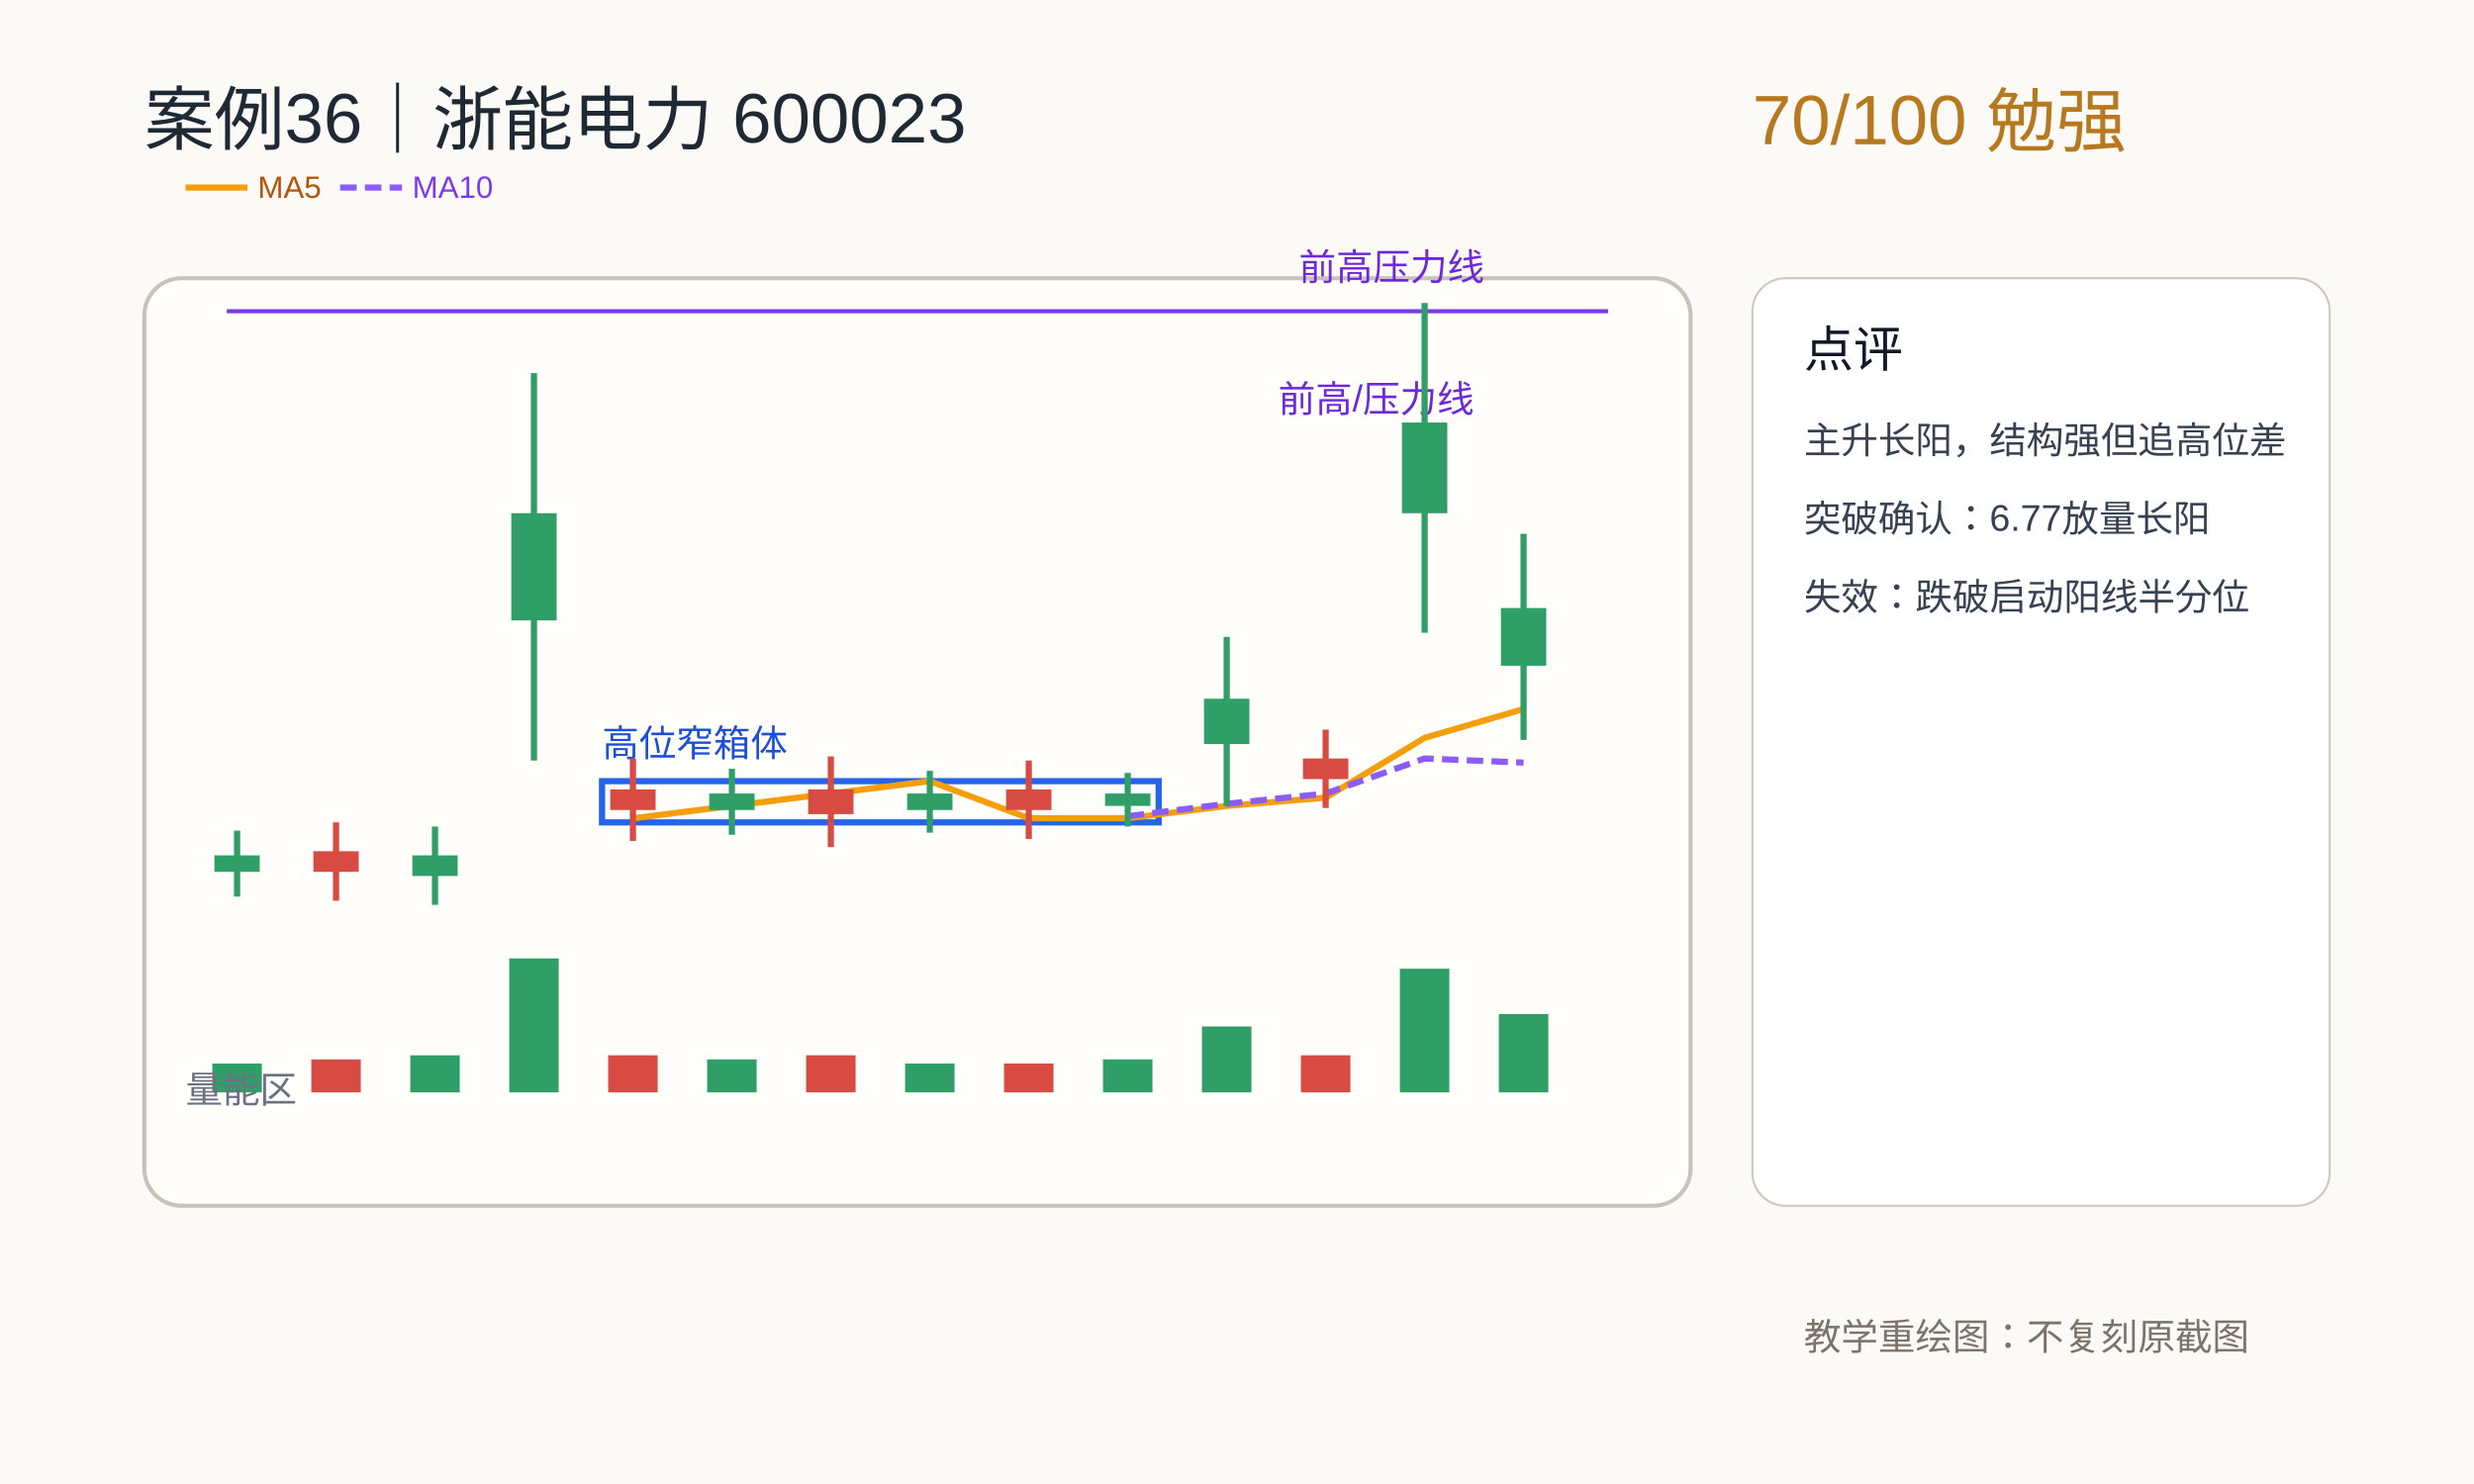
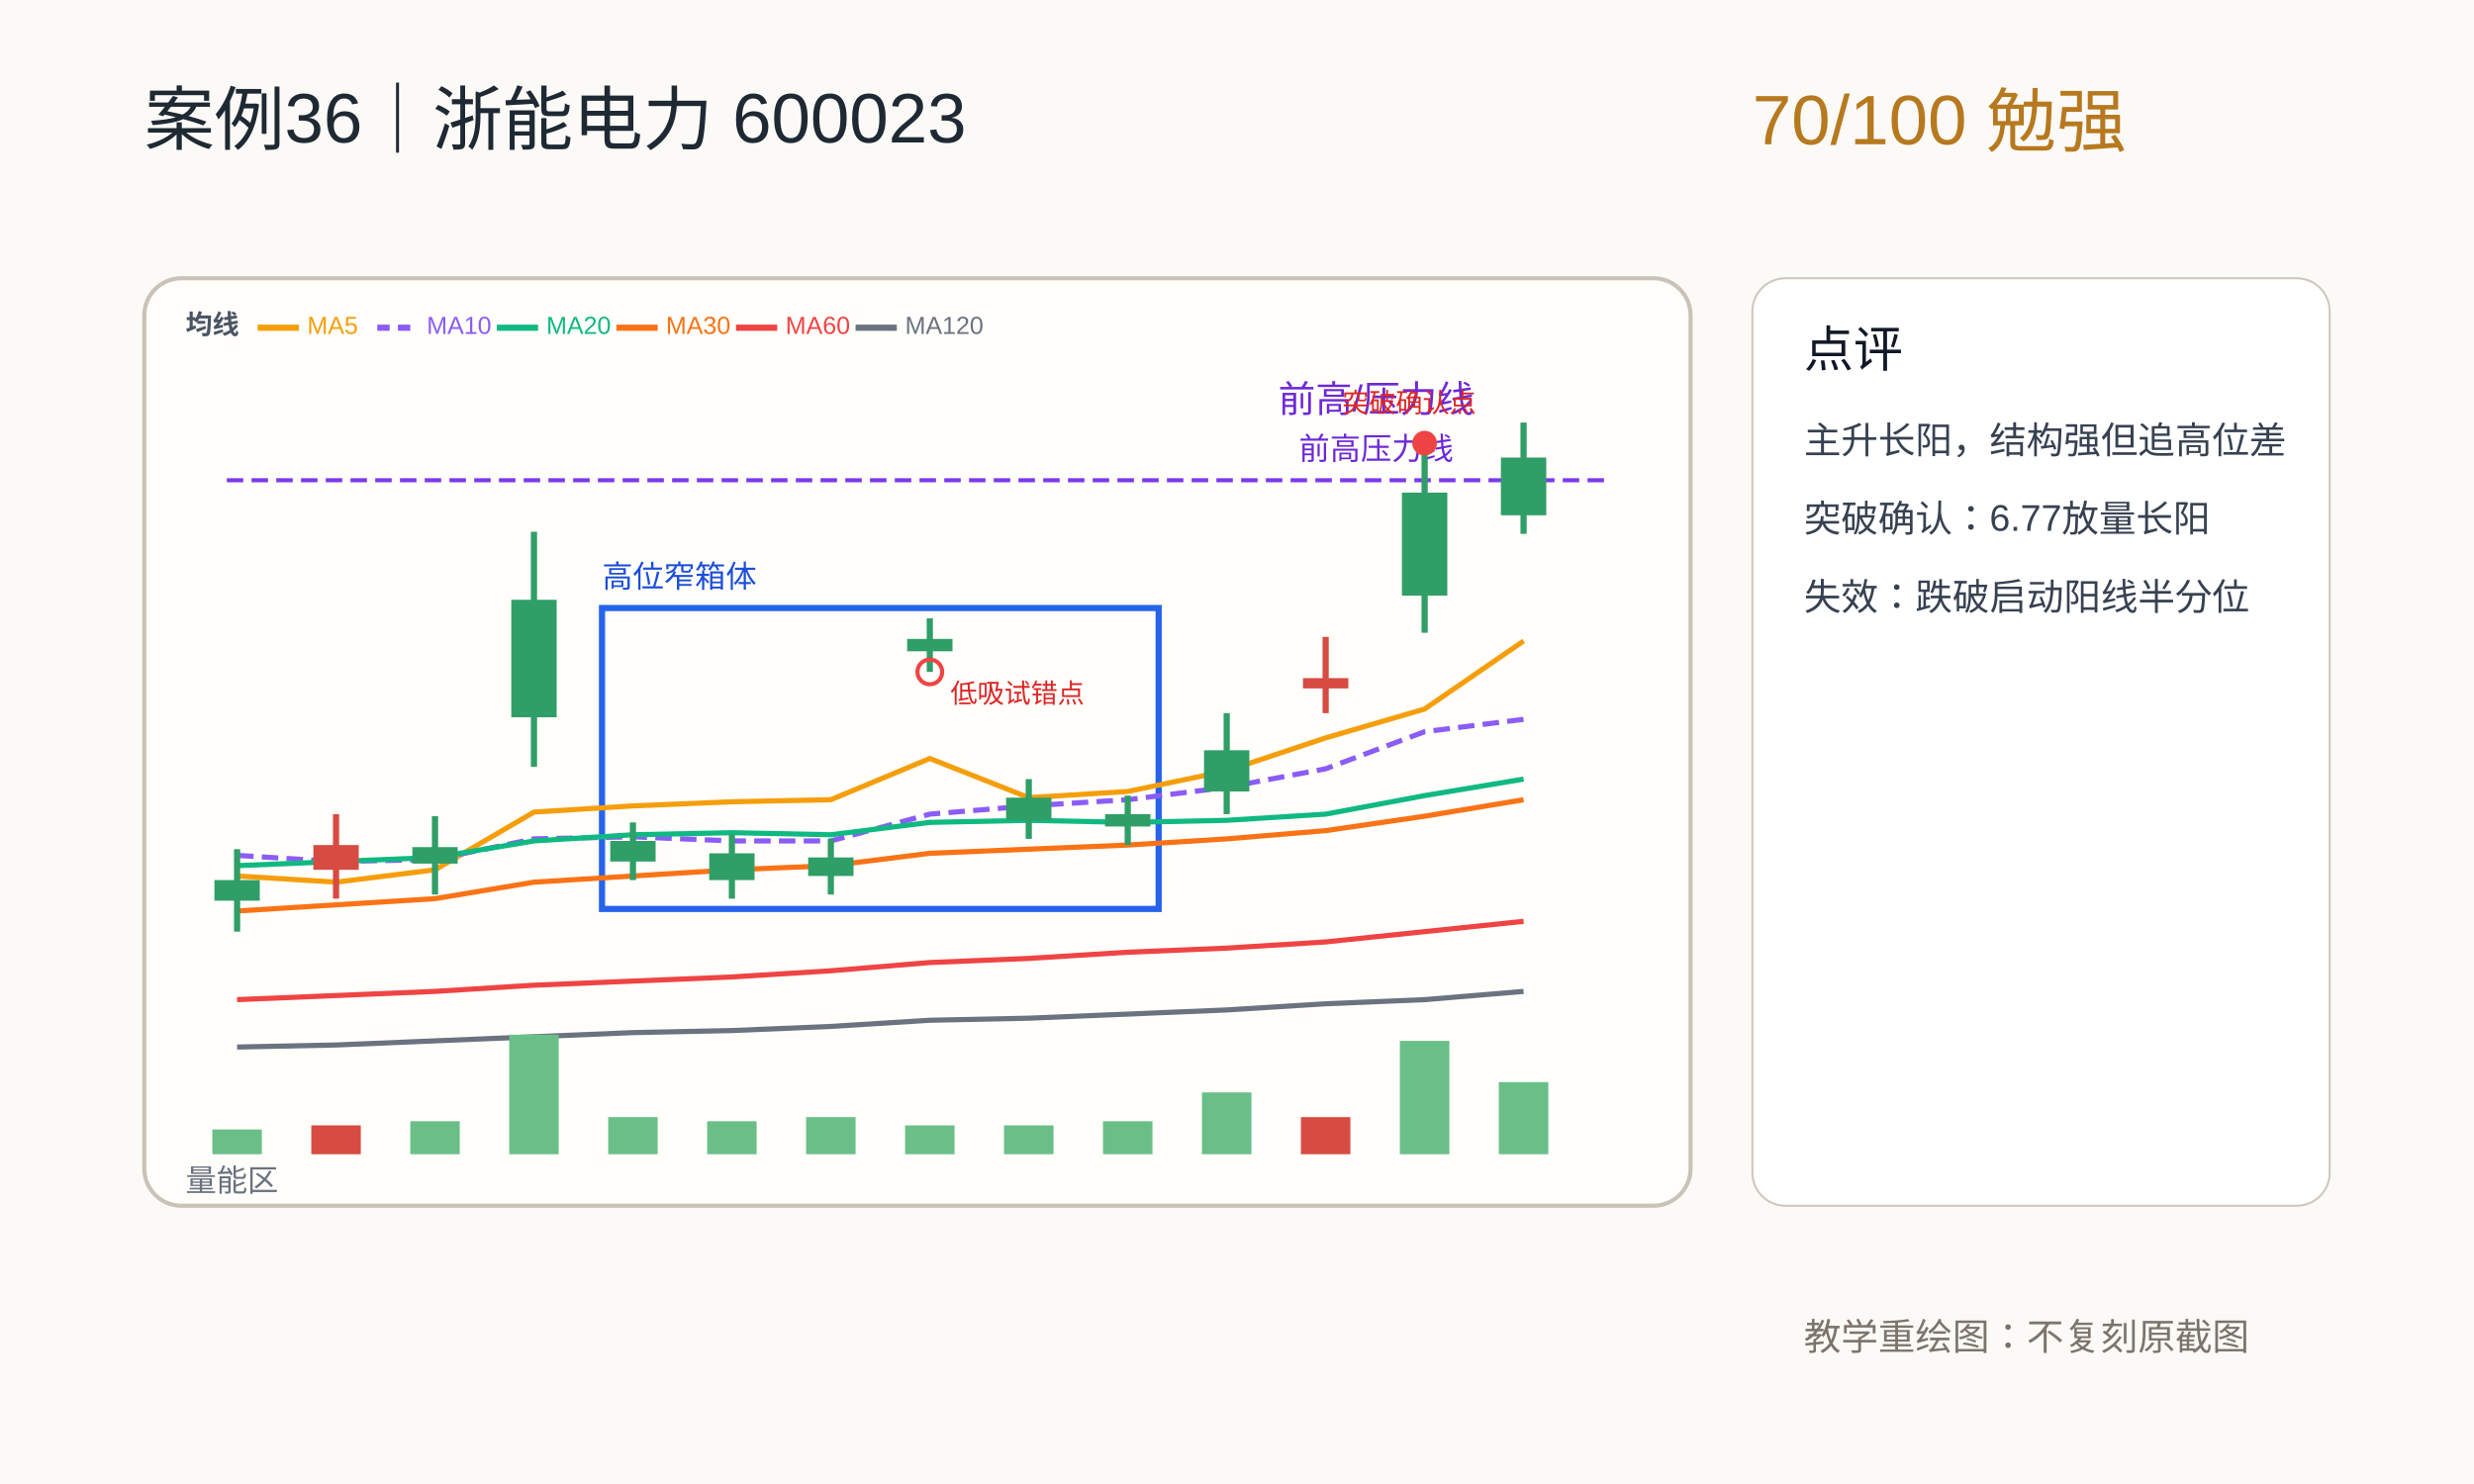
<svg xmlns="http://www.w3.org/2000/svg" width="1200" height="720" viewBox="0 0 1200 720">
  <rect width="1200" height="720" fill="#fbfaf7" />
  <rect x="70" y="135" width="750" height="450" rx="18" fill="#fffefb" stroke="#c9c2b8" stroke-width="2" />
  <text x="70" y="70" font-size="34" font-family="PingFang SC, Arial" fill="#1f2933">案例36｜浙能电力 600023</text>
  <text x="850" y="70" font-size="34" font-family="PingFang SC, Arial" fill="#b7791f">70/100  勉强</text>
  <text x="620" y="200" font-size="18" font-family="PingFang SC, Arial" fill="#6d28d9">前高/压力线</text>
-   <line x1="110" y1="151" x2="780" y2="151" stroke="#7c3aed" stroke-width="2" />
-   <text x="630" y="136" font-size="18" font-family="PingFang SC, Arial" fill="#6d28d9">前高压力线</text>
-   <rect x="292" y="379" width="270" height="20" fill="none" stroke="#2563eb" stroke-width="3" />
-   <text x="292" y="367" font-size="18" font-family="PingFang SC, Arial" fill="#1d4ed8">高位窄箱体</text>
-   <polyline points="307,397 355,391 403,385 451,379 499,397 547,397 595,391 643,387 691,358 739,344" fill="none" stroke="#f59e0b" stroke-width="3" />
-   <polyline points="547,396 595,390 643,385 691,368 739,370" fill="none" stroke="#8b5cf6" stroke-width="3" stroke-dasharray="8,4" />
-   <line x1="90" y1="91" x2="120" y2="91" stroke="#f59e0b" stroke-width="3" />
-   <text x="125" y="96" font-size="15" font-family="PingFang SC, Arial" fill="#b45309">MA5</text>
-   <line x1="165" y1="91" x2="195" y2="91" stroke="#8b5cf6" stroke-width="3" stroke-dasharray="8,4" />
-   <text x="200" y="96" font-size="15" font-family="PingFang SC, Arial" fill="#7c3aed">MA10</text>
-   <line x1="115" y1="403" x2="115" y2="435" stroke="#2f9e67" stroke-width="3" />
-   <rect x="104" y="415" width="22" height="8" fill="#2f9e67" />
-   <line x1="163" y1="399" x2="163" y2="437" stroke="#d74b42" stroke-width="3" />
-   <rect x="152" y="413" width="22" height="10" fill="#d74b42" />
-   <line x1="211" y1="401" x2="211" y2="439" stroke="#2f9e67" stroke-width="3" />
-   <rect x="200" y="415" width="22" height="10" fill="#2f9e67" />
-   <line x1="259" y1="181" x2="259" y2="369" stroke="#2f9e67" stroke-width="3" />
-   <rect x="248" y="249" width="22" height="52" fill="#2f9e67" />
-   <line x1="307" y1="368" x2="307" y2="408" stroke="#d74b42" stroke-width="3" />
-   <rect x="296" y="383" width="22" height="10" fill="#d74b42" />
-   <line x1="355" y1="373" x2="355" y2="405" stroke="#2f9e67" stroke-width="3" />
-   <rect x="344" y="385" width="22" height="8" fill="#2f9e67" />
-   <line x1="403" y1="367" x2="403" y2="411" stroke="#d74b42" stroke-width="3" />
-   <rect x="392" y="383" width="22" height="12" fill="#d74b42" />
-   <line x1="451" y1="374" x2="451" y2="404" stroke="#2f9e67" stroke-width="3" />
-   <rect x="440" y="385" width="22" height="8" fill="#2f9e67" />
-   <line x1="499" y1="369" x2="499" y2="407" stroke="#d74b42" stroke-width="3" />
-   <rect x="488" y="383" width="22" height="10" fill="#d74b42" />
-   <line x1="547" y1="375" x2="547" y2="401" stroke="#2f9e67" stroke-width="3" />
-   <rect x="536" y="385" width="22" height="6" fill="#2f9e67" />
-   <line x1="595" y1="309" x2="595" y2="391" stroke="#2f9e67" stroke-width="3" />
-   <rect x="584" y="339" width="22" height="22" fill="#2f9e67" />
-   <line x1="643" y1="354" x2="643" y2="392" stroke="#d74b42" stroke-width="3" />
-   <rect x="632" y="368" width="22" height="10" fill="#d74b42" />
-   <line x1="691" y1="147" x2="691" y2="307" stroke="#2f9e67" stroke-width="3" />
-   <rect x="680" y="205" width="22" height="44" fill="#2f9e67" />
-   <line x1="739" y1="259" x2="739" y2="359" stroke="#2f9e67" stroke-width="3" />
-   <rect x="728" y="295" width="22" height="28" fill="#2f9e67" />
-   <rect x="103" y="516" width="24" height="14" fill="#2f9e67" />
-   <rect x="151" y="514" width="24" height="16" fill="#d74b42" />
-   <rect x="199" y="512" width="24" height="18" fill="#2f9e67" />
-   <rect x="247" y="465" width="24" height="65" fill="#2f9e67" />
-   <rect x="295" y="512" width="24" height="18" fill="#d74b42" />
-   <rect x="343" y="514" width="24" height="16" fill="#2f9e67" />
-   <rect x="391" y="512" width="24" height="18" fill="#d74b42" />
-   <rect x="439" y="516" width="24" height="14" fill="#2f9e67" />
-   <rect x="487" y="516" width="24" height="14" fill="#d74b42" />
-   <rect x="535" y="514" width="24" height="16" fill="#2f9e67" />
-   <rect x="583" y="498" width="24" height="32" fill="#2f9e67" />
-   <rect x="631" y="512" width="24" height="18" fill="#d74b42" />
-   <rect x="679" y="470" width="24" height="60" fill="#2f9e67" />
-   <rect x="727" y="492" width="24" height="38" fill="#2f9e67" />
-   <text x="90" y="535" font-size="18" font-family="PingFang SC, Arial" fill="#6b7280">量能区</text>
+   <text x="90" y="162" font-size="13" font-family="PingFang SC, Arial" fill="#4b5563" font-weight="bold">均线</text>
+   <line x1="125" y1="159" x2="145" y2="159" stroke="#f59e0b" stroke-width="3" />
+   <text x="149" y="162" font-size="12" font-family="PingFang SC, Arial" fill="#f59e0b">MA5</text>
+   <line x1="183" y1="159" x2="203" y2="159" stroke="#8b5cf6" stroke-width="3" stroke-dasharray="6,4" />
+   <text x="207" y="162" font-size="12" font-family="PingFang SC, Arial" fill="#8b5cf6">MA10</text>
+   <line x1="241" y1="159" x2="261" y2="159" stroke="#10b981" stroke-width="3" />
+   <text x="265" y="162" font-size="12" font-family="PingFang SC, Arial" fill="#10b981">MA20</text>
+   <line x1="299" y1="159" x2="319" y2="159" stroke="#f97316" stroke-width="3" />
+   <text x="323" y="162" font-size="12" font-family="PingFang SC, Arial" fill="#f97316">MA30</text>
+   <line x1="357" y1="159" x2="377" y2="159" stroke="#ef4444" stroke-width="3" />
+   <text x="381" y="162" font-size="12" font-family="PingFang SC, Arial" fill="#ef4444">MA60</text>
+   <line x1="415" y1="159" x2="435" y2="159" stroke="#6b7280" stroke-width="3" />
+   <text x="439" y="162" font-size="12" font-family="PingFang SC, Arial" fill="#6b7280">MA120</text>
+   <line x1="110" y1="233" x2="780" y2="233" stroke="#7c3aed" stroke-width="2" stroke-dasharray="8,4" />
+   <text x="630" y="223" font-size="15" font-family="PingFang SC, Arial" fill="#6d28d9">前高压力线</text>
+   <rect x="292" y="295" width="270" height="146" fill="none" stroke="#2563eb" stroke-width="3" />
+   <text x="292" y="285" font-size="15" font-family="PingFang SC, Arial" fill="#1d4ed8">高位窄箱体</text>
+   <polyline points="115,425 163,428 211,422 259,394 307,391 355,389 403,388 451,368 499,387 547,384 595,374 643,358 691,344 739,311" fill="none" stroke="#f59e0b" stroke-width="2.5" />
+   <polyline points="115,415 163,418 211,417 259,407 307,406 355,408 403,408 451,395 499,391 547,388 595,382 643,373 691,355 739,349" fill="none" stroke="#8b5cf6" stroke-width="2.5" stroke-dasharray="8,4" />
+   <polyline points="115,420 163,418 211,416 259,408 307,405 355,404 403,405 451,399 499,398 547,399 595,398 643,395 691,386 739,378" fill="none" stroke="#10b981" stroke-width="2.5" />
+   <polyline points="115,442 163,439 211,436 259,428 307,425 355,422 403,420 451,414 499,412 547,410 595,407 643,403 691,396 739,388" fill="none" stroke="#f97316" stroke-width="2.5" />
+   <polyline points="115,485 163,483 211,481 259,478 307,476 355,474 403,471 451,467 499,465 547,462 595,460 643,457 691,452 739,447" fill="none" stroke="#ef4444" stroke-width="2.5" />
+   <polyline points="115,508 163,507 211,505 259,503 307,501 355,500 403,498 451,495 499,494 547,492 595,490 643,487 691,485 739,481" fill="none" stroke="#6b7280" stroke-width="2.5" />
+   <line x1="115" y1="412" x2="115" y2="452" stroke="#2f9e67" stroke-width="3" />
+   <rect x="104" y="427" width="22" height="10" fill="#2f9e67" />
+   <line x1="163" y1="395" x2="163" y2="436" stroke="#d74b42" stroke-width="3" />
+   <rect x="152" y="410" width="22" height="12" fill="#d74b42" />
+   <line x1="211" y1="396" x2="211" y2="434" stroke="#2f9e67" stroke-width="3" />
+   <rect x="200" y="411" width="22" height="8" fill="#2f9e67" />
+   <line x1="259" y1="258" x2="259" y2="372" stroke="#2f9e67" stroke-width="3" />
+   <rect x="248" y="291" width="22" height="57" fill="#2f9e67" />
+   <line x1="307" y1="399" x2="307" y2="427" stroke="#2f9e67" stroke-width="3" />
+   <rect x="296" y="408" width="22" height="10" fill="#2f9e67" />
+   <line x1="355" y1="405" x2="355" y2="436" stroke="#2f9e67" stroke-width="3" />
+   <rect x="344" y="414" width="22" height="13" fill="#2f9e67" />
+   <line x1="403" y1="407" x2="403" y2="434" stroke="#2f9e67" stroke-width="3" />
+   <rect x="392" y="416" width="22" height="9" fill="#2f9e67" />
+   <line x1="451" y1="300" x2="451" y2="326" stroke="#2f9e67" stroke-width="3" />
+   <rect x="440" y="310" width="22" height="6" fill="#2f9e67" />
+   <line x1="499" y1="378" x2="499" y2="407" stroke="#2f9e67" stroke-width="3" />
+   <rect x="488" y="387" width="22" height="11" fill="#2f9e67" />
+   <line x1="547" y1="386" x2="547" y2="410" stroke="#2f9e67" stroke-width="3" />
+   <rect x="536" y="395" width="22" height="6" fill="#2f9e67" />
+   <line x1="595" y1="346" x2="595" y2="395" stroke="#2f9e67" stroke-width="3" />
+   <rect x="584" y="364" width="22" height="20" fill="#2f9e67" />
+   <line x1="643" y1="309" x2="643" y2="346" stroke="#d74b42" stroke-width="3" />
+   <rect x="632" y="329" width="22" height="5" fill="#d74b42" />
+   <line x1="691" y1="215" x2="691" y2="307" stroke="#2f9e67" stroke-width="3" />
+   <rect x="680" y="239" width="22" height="50" fill="#2f9e67" />
+   <line x1="739" y1="205" x2="739" y2="259" stroke="#2f9e67" stroke-width="3" />
+   <rect x="728" y="222" width="22" height="28" fill="#2f9e67" />
+   <rect x="103" y="548" width="24" height="12" fill="#6abf88" />
+   <rect x="151" y="546" width="24" height="14" fill="#d74b42" />
+   <rect x="199" y="544" width="24" height="16" fill="#6abf88" />
+   <rect x="247" y="502" width="24" height="58" fill="#6abf88" />
+   <rect x="295" y="542" width="24" height="18" fill="#6abf88" />
+   <rect x="343" y="544" width="24" height="16" fill="#6abf88" />
+   <rect x="391" y="542" width="24" height="18" fill="#6abf88" />
+   <rect x="439" y="546" width="24" height="14" fill="#6abf88" />
+   <rect x="487" y="546" width="24" height="14" fill="#6abf88" />
+   <rect x="535" y="544" width="24" height="16" fill="#6abf88" />
+   <rect x="583" y="530" width="24" height="30" fill="#6abf88" />
+   <rect x="631" y="542" width="24" height="18" fill="#d74b42" />
+   <rect x="679" y="505" width="24" height="55" fill="#6abf88" />
+   <rect x="727" y="525" width="24" height="35" fill="#6abf88" />
+   <text x="90" y="578" font-size="15" font-family="PingFang SC, Arial" fill="#6b7280">量能区</text>
+   <circle cx="451" cy="326" r="6" fill="none" stroke="#ef4444" stroke-width="2" />
+   <text x="461" y="341" font-size="13" font-family="PingFang SC, Arial" fill="#dc2626">低吸试错点</text>
+   <circle cx="691" cy="215" r="6" fill="#ef4444" stroke="none" />
+   <text x="651" y="200" font-size="13" font-family="PingFang SC, Arial" fill="#dc2626">突破确认点</text>
  <rect x="850" y="135" width="280" height="450" rx="16" fill="#ffffff" stroke="#d0c7bc" />
  <text x="875" y="178" font-size="24" font-family="PingFang SC, Arial" fill="#111827">点评</text>
  <text x="875" y="220" font-size="18" font-family="PingFang SC, Arial" fill="#374151">主升长阳，结构强但追高位差</text>
  <text x="875" y="258" font-size="18" font-family="PingFang SC, Arial" fill="#374151">突破确认：6.77放量长阳</text>
  <text x="875" y="296" font-size="18" font-family="PingFang SC, Arial" fill="#374151">失效：跌破启动阳线半分位</text>
  <text x="875" y="655" font-size="18" font-family="PingFang SC, Arial" fill="#7c746b">教学重绘图：不复刻原截图</text>
</svg>
